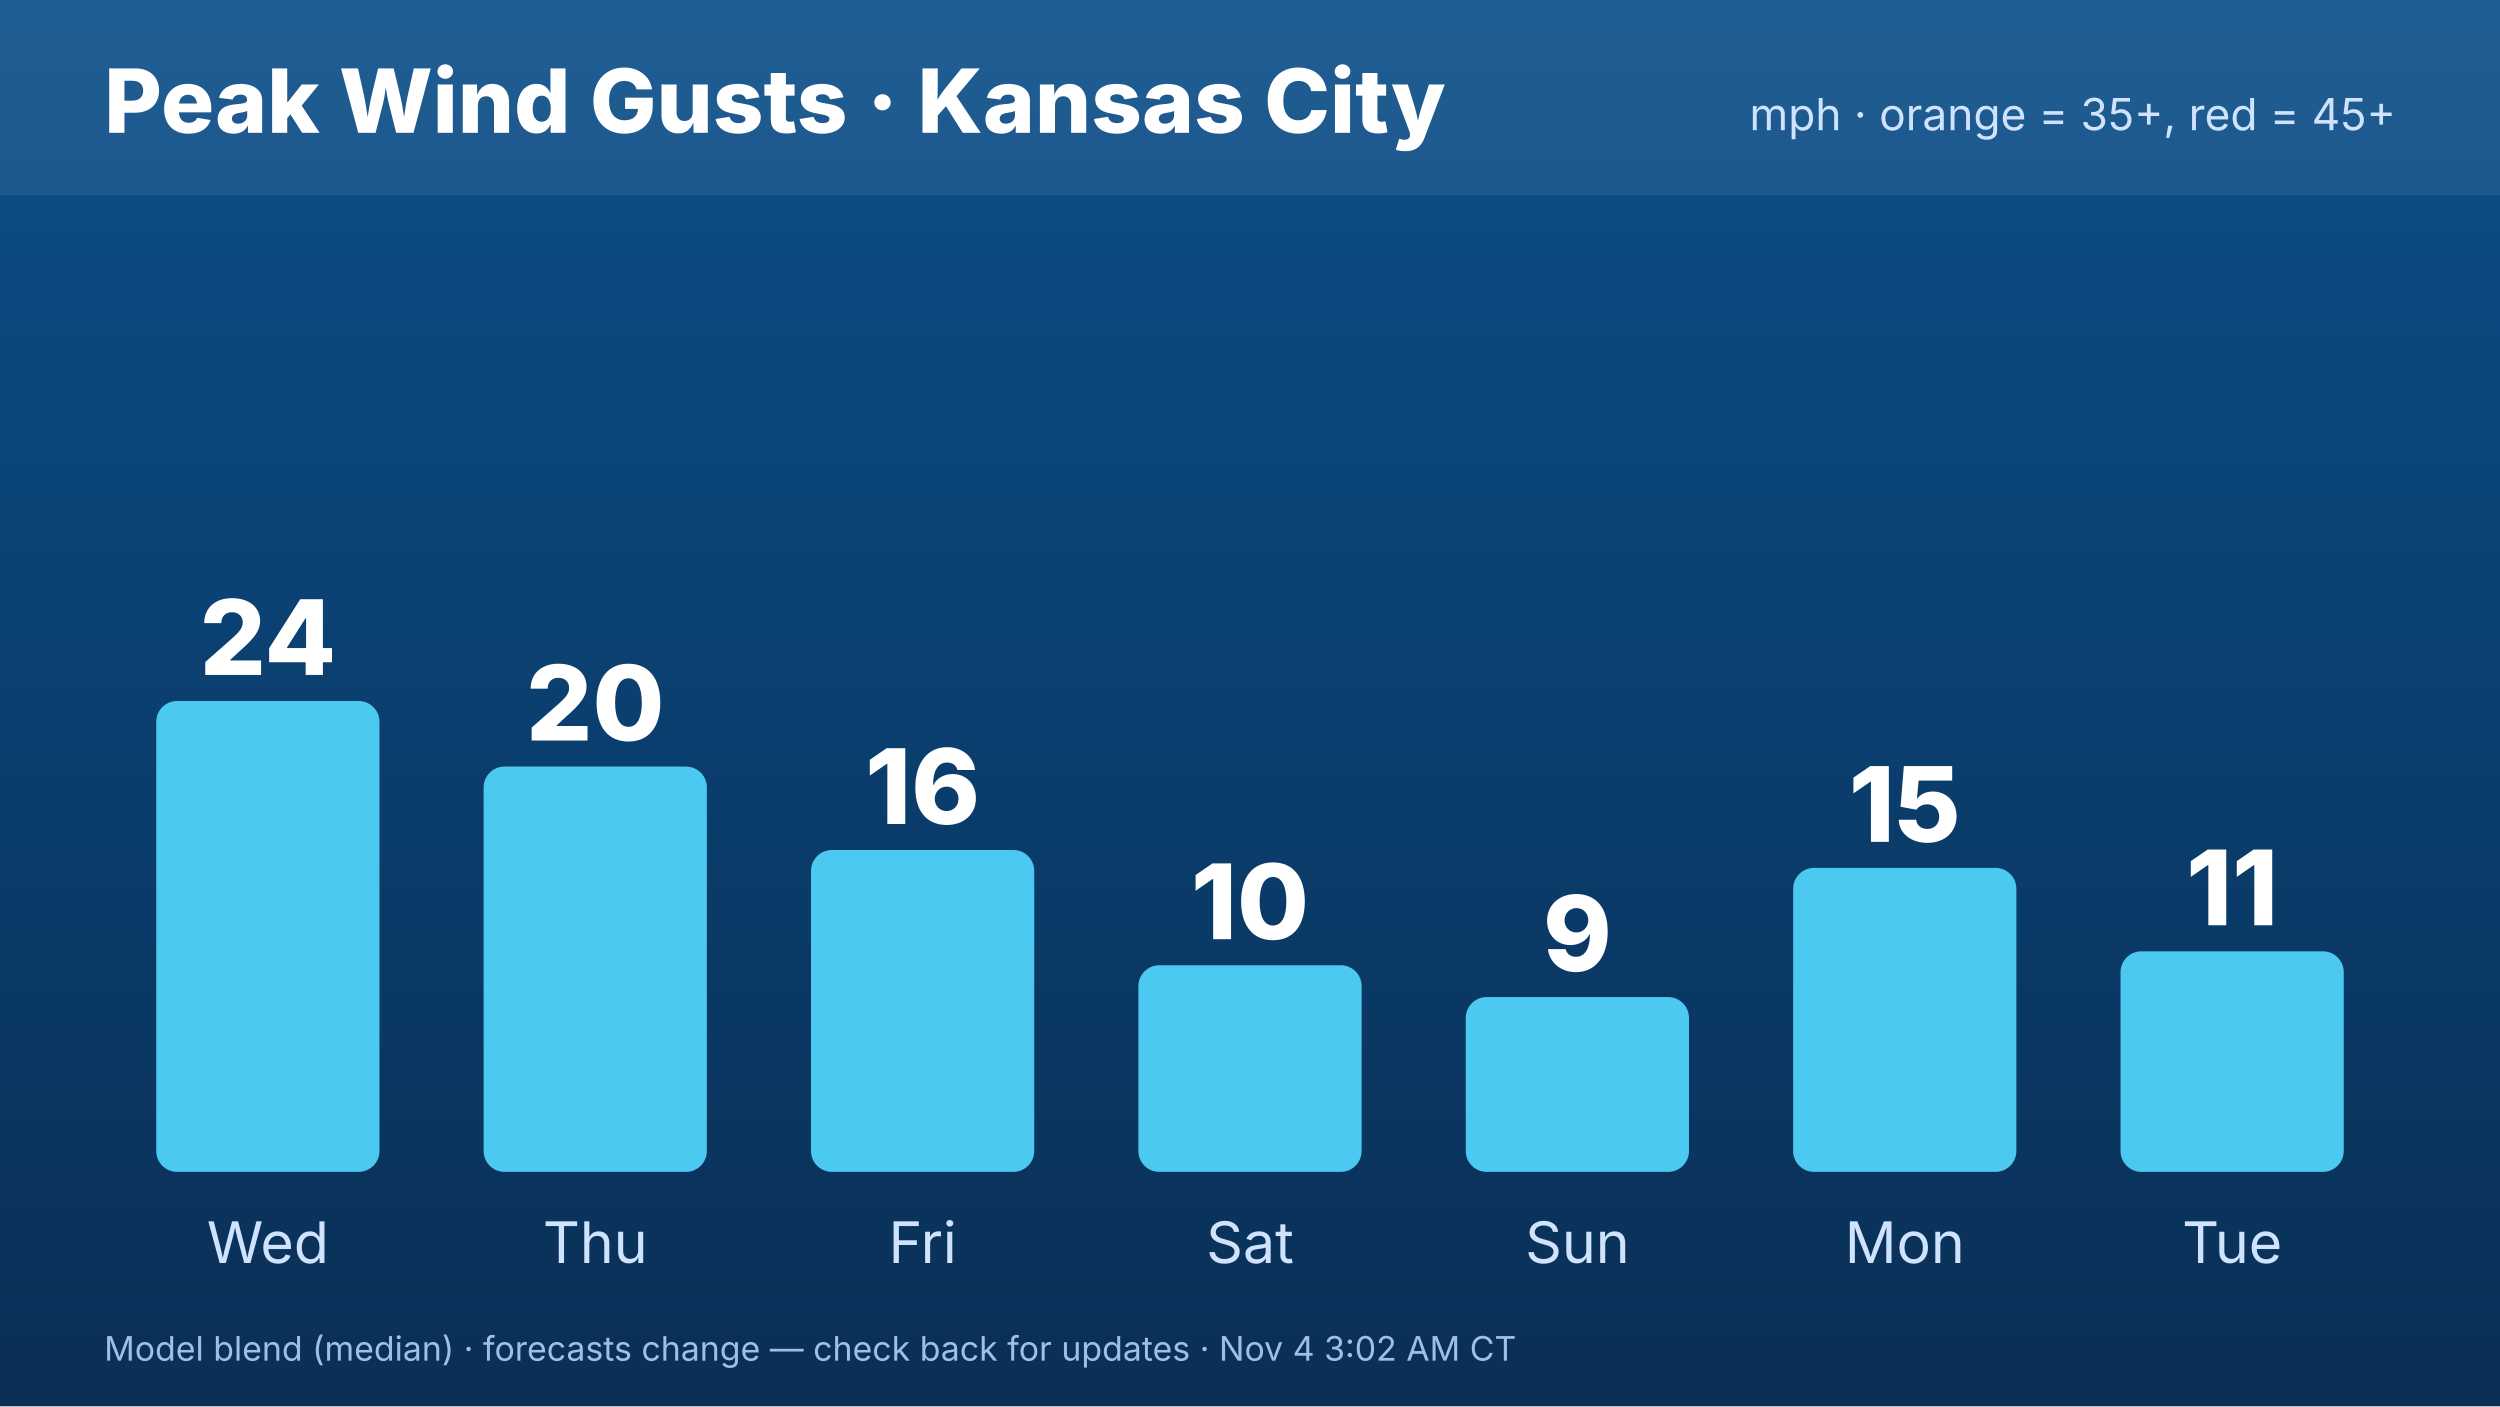
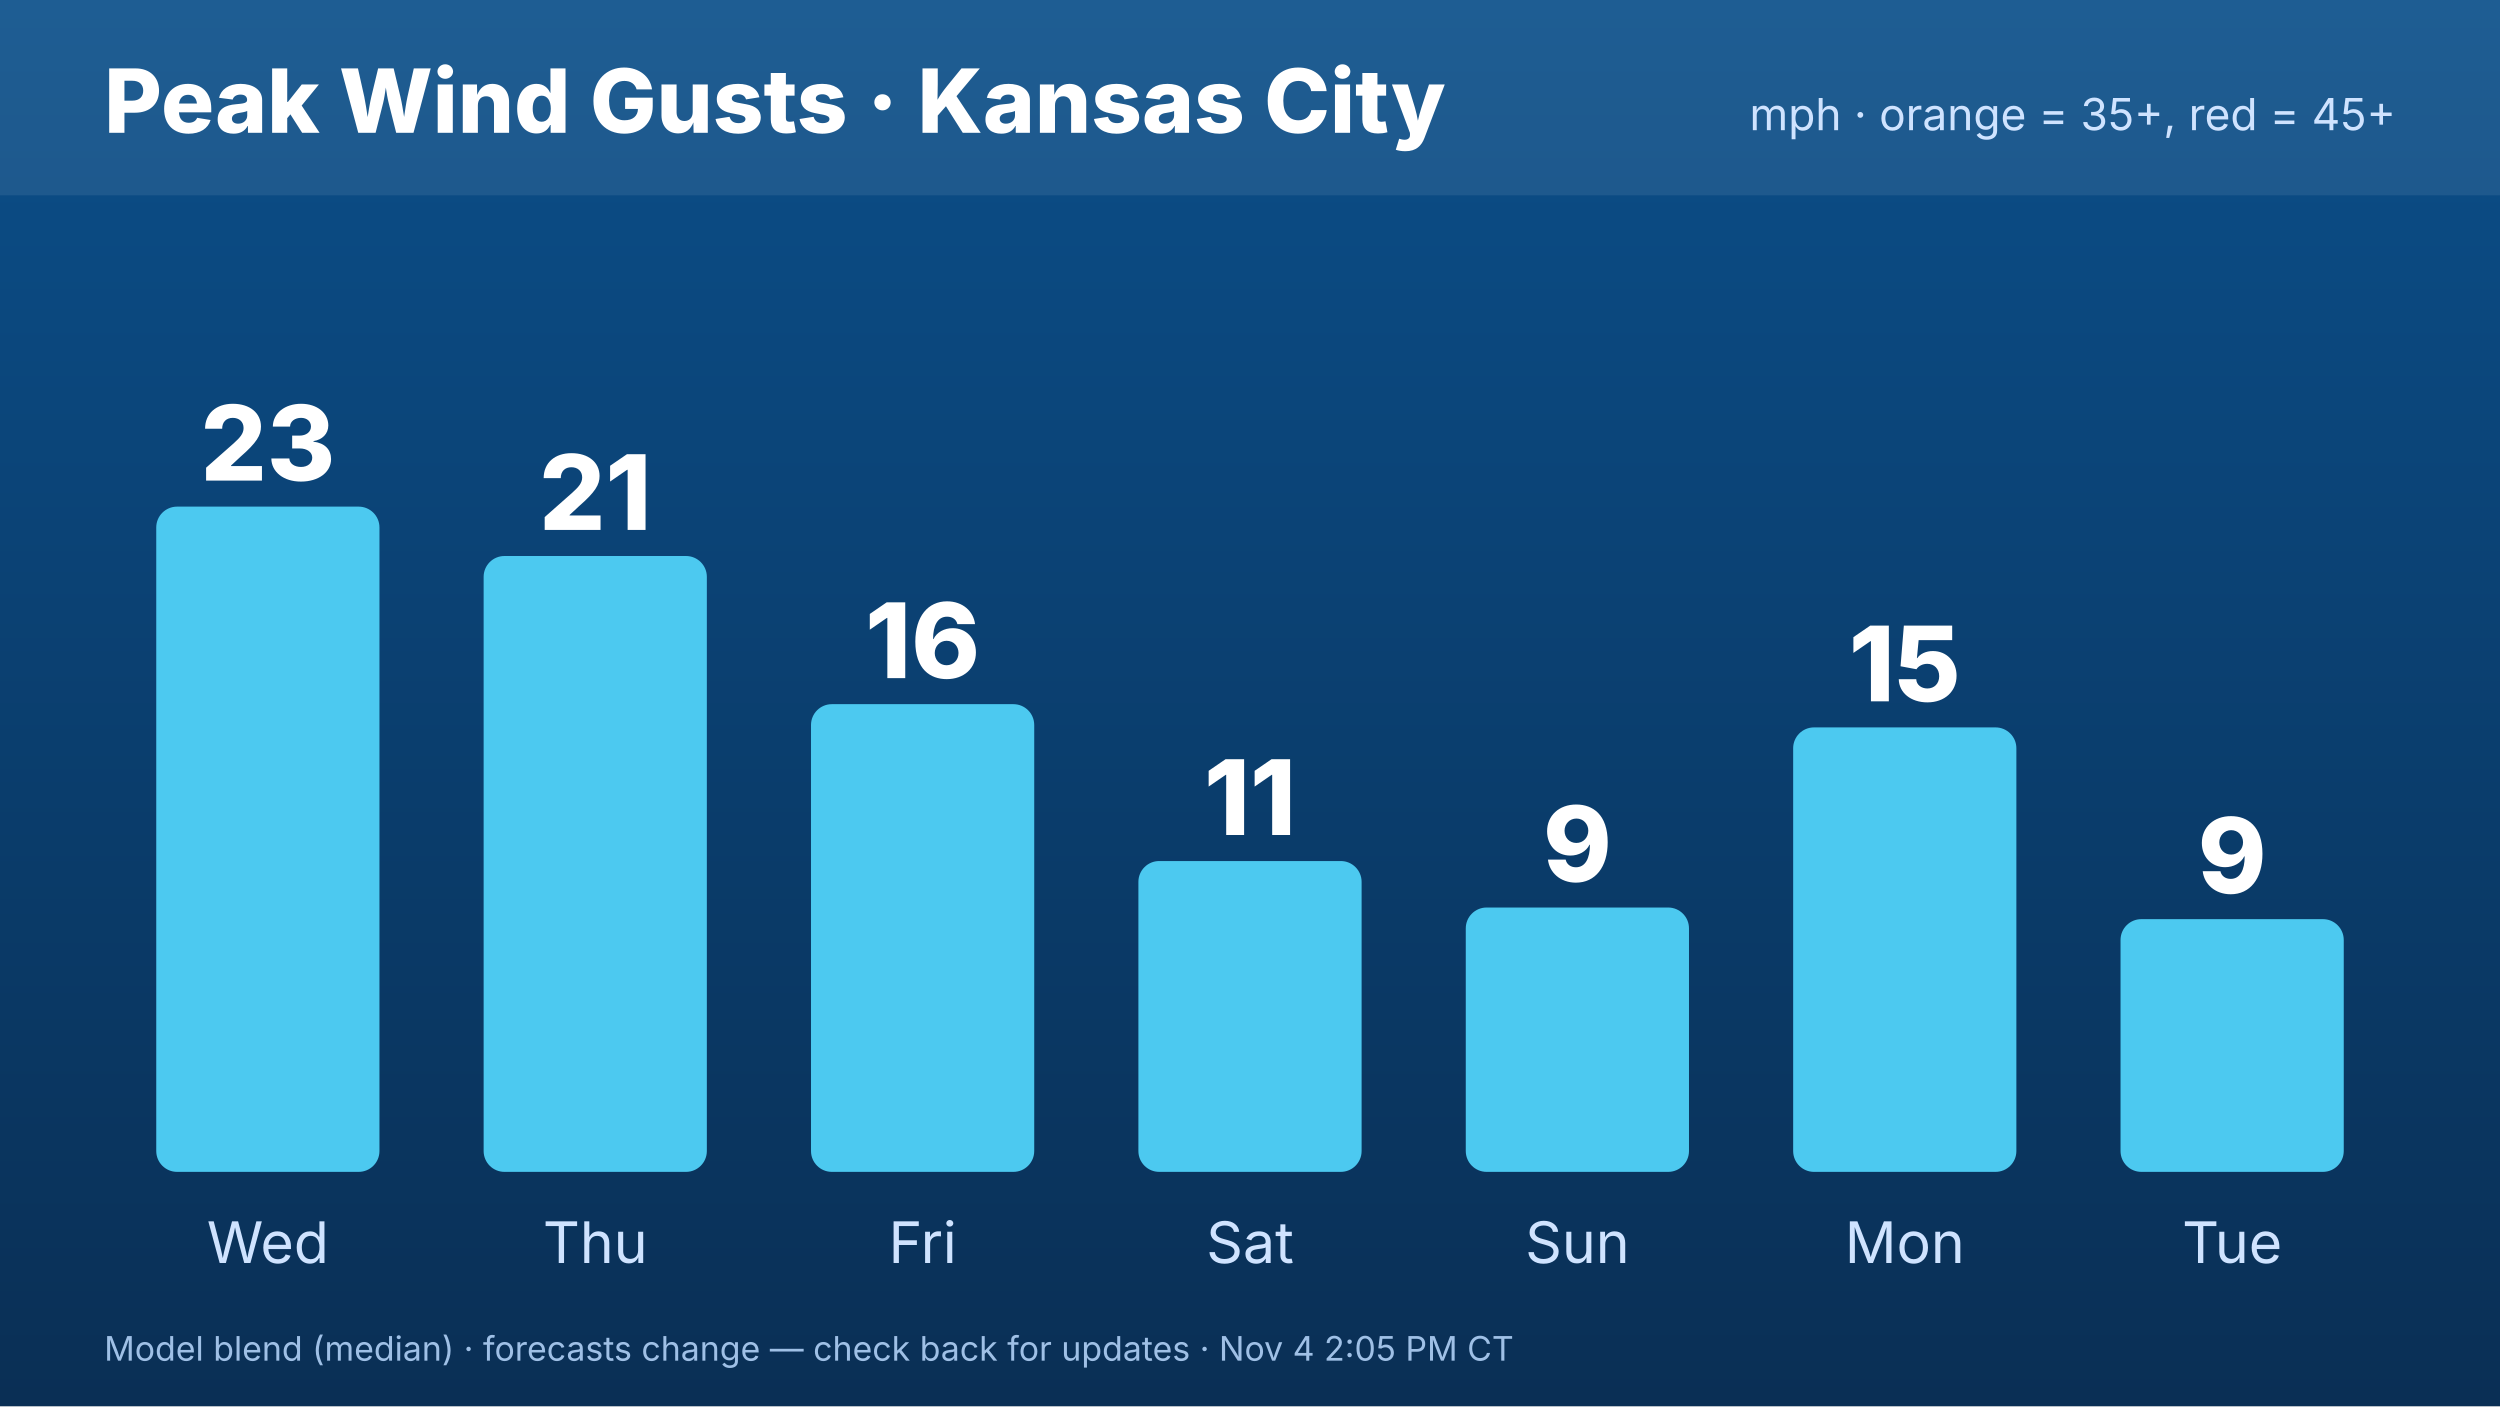
<svg xmlns="http://www.w3.org/2000/svg" width="1920" height="1080" viewBox="0 0 1920 1080" font-family="Inter,Helvetica,Arial,sans-serif">
  <defs>
    <linearGradient id="bg" x1="0" y1="0" x2="0" y2="1">
      <stop offset="0" stop-color="#0b4f8a" />
      <stop offset="1" stop-color="#0a2f55" />
    </linearGradient>
  </defs>
  <rect width="1920" height="1080" fill="url(#bg)" />
  <rect x="0" y="0" width="1920" height="150" fill="#ffffff" opacity=".08" />
  <text x="80" y="102" font-size="68" font-weight="800" fill="#fff">Peak Wind Gusts · Kansas City</text>
  <text x="1840" y="100" font-size="34" fill="#cfe3ff" text-anchor="end">mph · orange = 35+, red = 45+</text>
-   <rect x="120.0" y="538.365" width="171.429" height="361.635" rx="16" fill="#4cc9f0" />
-   <text x="205.714" y="518.365" font-size="80" font-weight="800" fill="#fff" text-anchor="middle">24</text>
+   <rect x="120.0" y="389.084" width="171.429" height="510.916" rx="16" fill="#4cc9f0" />
+   <text x="205.714" y="369.084" font-size="80" font-weight="800" fill="#fff" text-anchor="middle">23</text>
  <text x="205.714" y="970" font-size="44" fill="#cfe3ff" text-anchor="middle">Wed</text>
-   <rect x="371.429" y="588.719" width="171.429" height="311.281" rx="16" fill="#4cc9f0" />
-   <text x="457.143" y="568.719" font-size="80" font-weight="800" fill="#fff" text-anchor="middle">20</text>
+   <rect x="371.429" y="427.012" width="171.429" height="472.988" rx="16" fill="#4cc9f0" />
+   <text x="457.143" y="407.012" font-size="80" font-weight="800" fill="#fff" text-anchor="middle">21</text>
  <text x="457.143" y="970" font-size="44" fill="#cfe3ff" text-anchor="middle">Thu</text>
-   <rect x="622.857" y="652.807" width="171.429" height="247.193" rx="16" fill="#4cc9f0" />
-   <text x="708.571" y="632.807" font-size="80" font-weight="800" fill="#fff" text-anchor="middle">16</text>
+   <rect x="622.857" y="540.797" width="171.429" height="359.203" rx="16" fill="#4cc9f0" />
+   <text x="708.571" y="520.797" font-size="80" font-weight="800" fill="#fff" text-anchor="middle">16</text>
  <text x="708.571" y="970" font-size="44" fill="#cfe3ff" text-anchor="middle">Fri</text>
-   <rect x="874.286" y="741.308" width="171.429" height="158.692" rx="16" fill="#4cc9f0" />
-   <text x="960" y="721.308" font-size="80" font-weight="800" fill="#fff" text-anchor="middle">10</text>
+   <rect x="874.286" y="661.275" width="171.429" height="238.725" rx="16" fill="#4cc9f0" />
+   <text x="960" y="641.275" font-size="80" font-weight="800" fill="#fff" text-anchor="middle">11</text>
  <text x="960" y="970" font-size="44" fill="#cfe3ff" text-anchor="middle">Sat</text>
-   <rect x="1125.714" y="765.722" width="171.429" height="134.278" rx="16" fill="#4cc9f0" />
-   <text x="1211.429" y="745.722" font-size="80" font-weight="800" fill="#fff" text-anchor="middle">9</text>
+   <rect x="1125.714" y="696.972" width="171.429" height="203.028" rx="16" fill="#4cc9f0" />
+   <text x="1211.429" y="676.972" font-size="80" font-weight="800" fill="#fff" text-anchor="middle">9</text>
  <text x="1211.429" y="970" font-size="44" fill="#cfe3ff" text-anchor="middle">Sun</text>
-   <rect x="1377.143" y="666.54" width="171.429" height="233.46" rx="16" fill="#4cc9f0" />
-   <text x="1462.857" y="646.54" font-size="80" font-weight="800" fill="#fff" text-anchor="middle">15</text>
+   <rect x="1377.143" y="558.645" width="171.429" height="341.355" rx="16" fill="#4cc9f0" />
+   <text x="1462.857" y="538.645" font-size="80" font-weight="800" fill="#fff" text-anchor="middle">15</text>
  <text x="1462.857" y="970" font-size="44" fill="#cfe3ff" text-anchor="middle">Mon</text>
-   <rect x="1628.571" y="730.627" width="171.429" height="169.373" rx="16" fill="#4cc9f0" />
-   <text x="1714.286" y="710.627" font-size="80" font-weight="800" fill="#fff" text-anchor="middle">11</text>
+   <rect x="1628.571" y="705.896" width="171.429" height="194.104" rx="16" fill="#4cc9f0" />
+   <text x="1714.286" y="685.896" font-size="80" font-weight="800" fill="#fff" text-anchor="middle">9</text>
  <text x="1714.286" y="970" font-size="44" fill="#cfe3ff" text-anchor="middle">Tue</text>
-   <text x="80" y="1045" font-size="26" fill="#9fc0e6">Model blend (median) · forecasts change — check back for updates · Nov 4 3:02 AM CT</text>
+   <text x="80" y="1045" font-size="26" fill="#9fc0e6">Model blend (median) · forecasts change — check back for updates · Nov 4 2:05 PM CT</text>
</svg>
